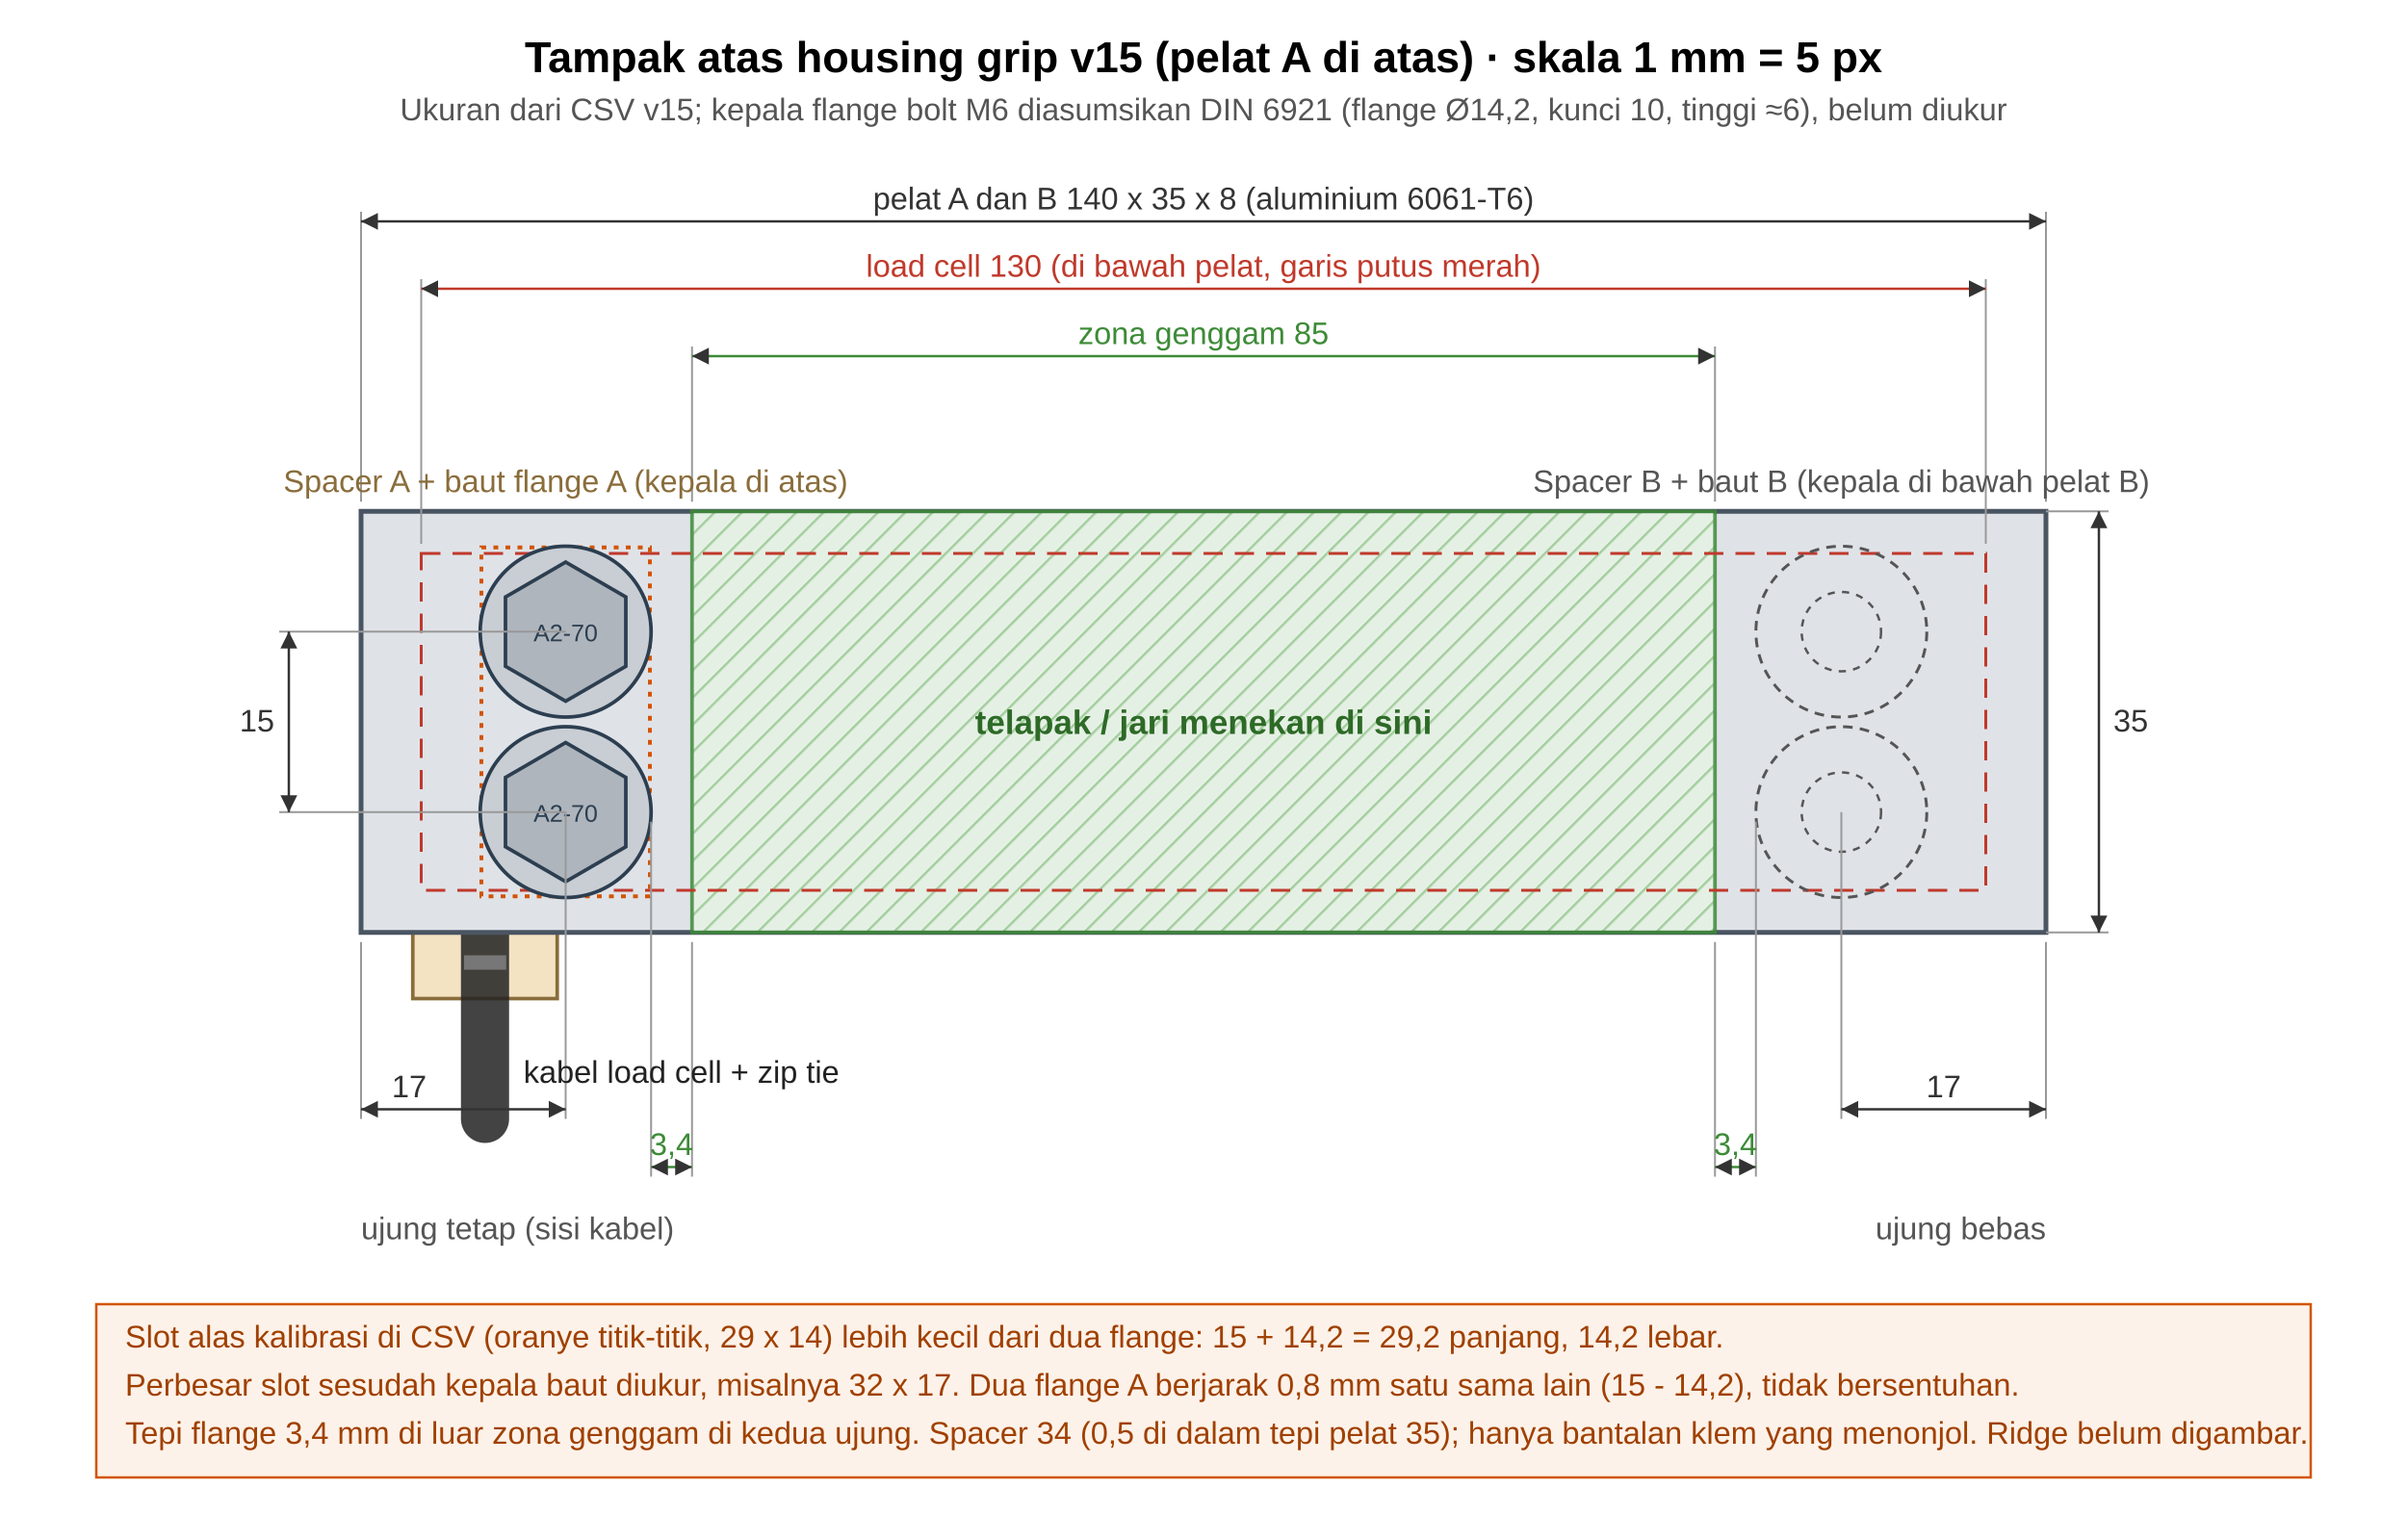
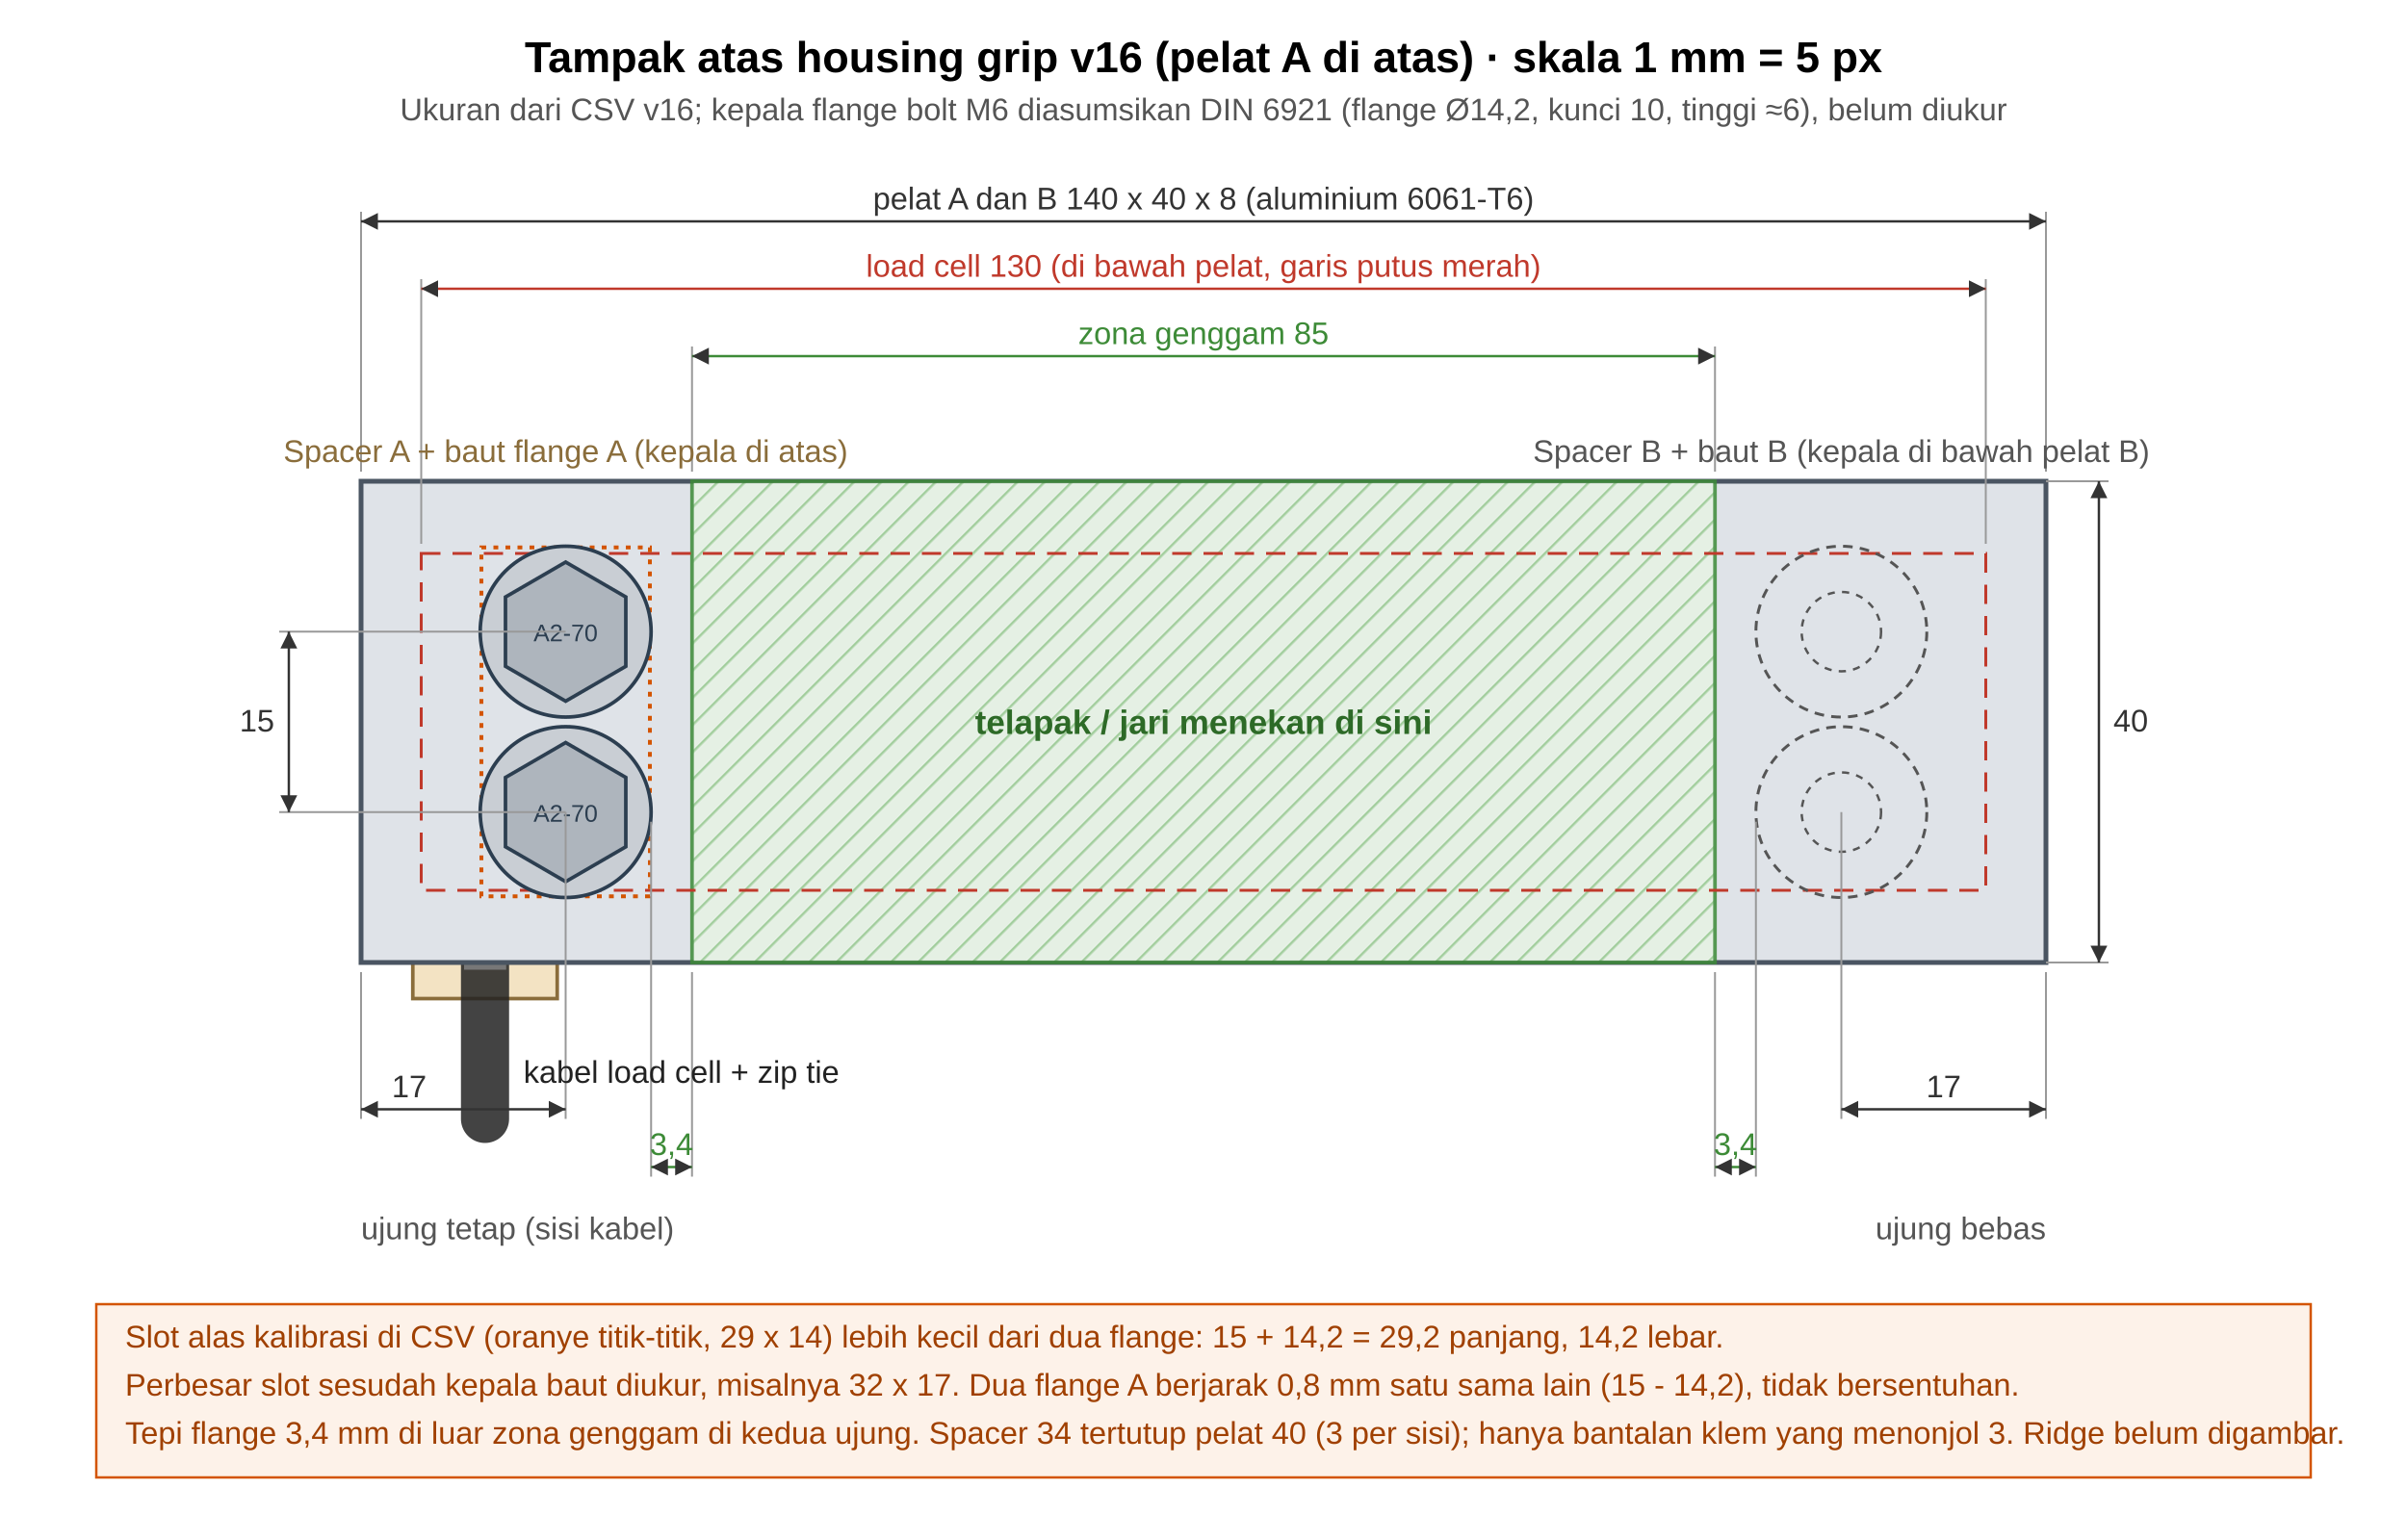
<svg xmlns="http://www.w3.org/2000/svg" width="1000" height="640" viewBox="0 0 1000 640" font-family="Segoe UI, Arial, sans-serif" font-size="13">
  <defs>
    <pattern id="grip" width="8" height="8" patternUnits="userSpaceOnUse" patternTransform="rotate(45)">
      <rect width="8" height="8" fill="#e6f2e3" />
      <line x1="0" y1="0" x2="0" y2="8" stroke="#9ccc94" stroke-width="2" />
    </pattern>
    <marker id="ar" viewBox="0 0 10 10" refX="10" refY="5" markerWidth="7" markerHeight="7" orient="auto-start-reverse">
      <path d="M0,0 L10,5 L0,10 z" fill="#333" />
    </marker>
  </defs>
  <rect width="1000" height="640" fill="#ffffff" />
-   <text x="500" y="30" text-anchor="middle" font-size="18" font-weight="bold">Tampak atas housing grip v15 (pelat A di atas) · skala 1 mm = 5 px</text>
-   <text x="500" y="50" text-anchor="middle" fill="#555">Ukuran dari CSV v15; kepala flange bolt M6 diasumsikan DIN 6921 (flange Ø14,2, kunci 10, tinggi ≈6), belum diukur</text>
+   <text x="500" y="30" text-anchor="middle" font-size="18" font-weight="bold">Tampak atas housing grip v16 (pelat A di atas) · skala 1 mm = 5 px</text>
+   <text x="500" y="50" text-anchor="middle" fill="#555">Ukuran dari CSV v16; kepala flange bolt M6 diasumsikan DIN 6921 (flange Ø14,2, kunci 10, tinggi ≈6), belum diukur</text>
  <rect x="705.0" y="215.0" width="135.0" height="170.0" fill="none" stroke="#8a6d3b" stroke-width="1.2" stroke-dasharray="5 4" />
  <rect x="160.0" y="215.0" width="135.0" height="170.0" fill="#f3e3c3" stroke="#8a6d3b" stroke-width="1.5" />
  <rect x="171.5" y="385.0" width="60.0" height="30.0" fill="#f3e3c3" stroke="#8a6d3b" stroke-width="1.5" />
  <path d="M 201.5 370.0 L 201.5 465.0" stroke="#222" stroke-width="20.0" stroke-linecap="round" opacity="0.85" />
  <rect x="192.8" y="397.0" width="17.5" height="6.0" fill="#777" />
-   <rect x="150.0" y="212.5" width="700.0" height="175.0" fill="#dfe3e8" stroke="#4a5562" stroke-width="2" />
-   <rect x="287.5" y="212.5" width="425.0" height="175.0" fill="url(#grip)" stroke="#3d8b37" stroke-width="1.5" opacity="0.85" />
+   <rect x="150.0" y="200.0" width="700.0" height="200.0" fill="#dfe3e8" stroke="#4a5562" stroke-width="2" />
+   <rect x="287.5" y="200.0" width="425.0" height="200.0" fill="url(#grip)" stroke="#3d8b37" stroke-width="1.5" opacity="0.85" />
  <rect x="175.0" y="230.0" width="650.0" height="140.0" fill="none" stroke="#c0392b" stroke-width="1.2" stroke-dasharray="8 5" />
  <rect x="200.0" y="227.5" width="70.0" height="145.0" fill="none" stroke="#d35400" stroke-width="1.6" stroke-dasharray="2 3" />
  <circle cx="235.0" cy="262.5" r="35.5" fill="#c9ced4" stroke="#2c3e50" stroke-width="1.5" />
  <polygon points="260.0,248.1 235.0,233.6 210.0,248.1 210.0,276.9 235.0,291.4 260.0,276.9" fill="#aeb5bd" stroke="#2c3e50" stroke-width="1.5" />
  <text x="235.0" y="266.5" text-anchor="middle" font-size="10" fill="#2c3e50">A2-70</text>
  <circle cx="765.0" cy="262.5" r="35.5" fill="none" stroke="#555" stroke-width="1.2" stroke-dasharray="4 3" />
  <circle cx="765.0" cy="262.5" r="16.5" fill="none" stroke="#555" stroke-width="1" stroke-dasharray="3 3" />
  <circle cx="235.0" cy="337.5" r="35.5" fill="#c9ced4" stroke="#2c3e50" stroke-width="1.5" />
  <polygon points="260.0,323.1 235.0,308.6 210.0,323.1 210.0,351.9 235.0,366.4 260.0,351.9" fill="#aeb5bd" stroke="#2c3e50" stroke-width="1.5" />
  <text x="235.0" y="341.5" text-anchor="middle" font-size="10" fill="#2c3e50">A2-70</text>
  <circle cx="765.0" cy="337.5" r="35.5" fill="none" stroke="#555" stroke-width="1.2" stroke-dasharray="4 3" />
  <circle cx="765.0" cy="337.5" r="16.5" fill="none" stroke="#555" stroke-width="1" stroke-dasharray="3 3" />
-   <line x1="150.0" y1="208.5" x2="150.0" y2="88.0" stroke="#999" stroke-width="0.8" />
-   <line x1="850.0" y1="208.5" x2="850.0" y2="88.0" stroke="#999" stroke-width="0.8" />
+   <line x1="150.0" y1="196.0" x2="150.0" y2="88.0" stroke="#999" stroke-width="0.8" />
+   <line x1="850.0" y1="196.0" x2="850.0" y2="88.0" stroke="#999" stroke-width="0.8" />
  <line x1="150.0" y1="92.0" x2="850.0" y2="92.0" stroke="#333" stroke-width="1" marker-start="url(#ar)" marker-end="url(#ar)" />
-   <text x="500.0" y="87.0" text-anchor="middle" fill="#333">pelat A dan B 140 x 35 x 8 (aluminium 6061-T6)</text>
+   <text x="500.0" y="87.0" text-anchor="middle" fill="#333">pelat A dan B 140 x 40 x 8 (aluminium 6061-T6)</text>
  <line x1="175.0" y1="226.0" x2="175.0" y2="116.0" stroke="#999" stroke-width="0.8" />
  <line x1="825.0" y1="226.0" x2="825.0" y2="116.0" stroke="#999" stroke-width="0.8" />
  <line x1="175.0" y1="120.0" x2="825.0" y2="120.0" stroke="#c0392b" stroke-width="1" marker-start="url(#ar)" marker-end="url(#ar)" />
  <text x="500.0" y="115.0" text-anchor="middle" fill="#c0392b">load cell 130 (di bawah pelat, garis putus merah)</text>
-   <line x1="287.5" y1="208.5" x2="287.5" y2="144.0" stroke="#999" stroke-width="0.8" />
-   <line x1="712.5" y1="208.5" x2="712.5" y2="144.0" stroke="#999" stroke-width="0.8" />
+   <line x1="287.5" y1="196.0" x2="287.5" y2="144.0" stroke="#999" stroke-width="0.8" />
+   <line x1="712.5" y1="196.0" x2="712.5" y2="144.0" stroke="#999" stroke-width="0.8" />
  <line x1="287.5" y1="148.0" x2="712.5" y2="148.0" stroke="#3d8b37" stroke-width="1" marker-start="url(#ar)" marker-end="url(#ar)" />
  <text x="500.0" y="143.0" text-anchor="middle" fill="#3d8b37">zona genggam 85</text>
-   <line x1="150.0" y1="391.5" x2="150.0" y2="465.0" stroke="#999" stroke-width="0.8" />
+   <line x1="150.0" y1="404.0" x2="150.0" y2="465.0" stroke="#999" stroke-width="0.8" />
  <line x1="235.0" y1="337.5" x2="235.0" y2="465.0" stroke="#999" stroke-width="0.8" />
  <line x1="150.0" y1="461.0" x2="235.0" y2="461.0" stroke="#333" stroke-width="1" marker-start="url(#ar)" marker-end="url(#ar)" />
  <text x="170.0" y="456.0" text-anchor="middle" fill="#333">17</text>
  <line x1="270.5" y1="341.5" x2="270.5" y2="489.0" stroke="#999" stroke-width="0.8" />
-   <line x1="287.5" y1="391.5" x2="287.5" y2="489.0" stroke="#999" stroke-width="0.8" />
+   <line x1="287.5" y1="404.0" x2="287.5" y2="489.0" stroke="#999" stroke-width="0.8" />
  <line x1="270.5" y1="485.0" x2="287.5" y2="485.0" stroke="#3d8b37" stroke-width="1" marker-start="url(#ar)" marker-end="url(#ar)" />
  <text x="279.0" y="480.0" text-anchor="middle" fill="#3d8b37">3,4</text>
  <line x1="765.0" y1="337.5" x2="765.0" y2="465.0" stroke="#999" stroke-width="0.8" />
-   <line x1="850.0" y1="391.5" x2="850.0" y2="465.0" stroke="#999" stroke-width="0.8" />
+   <line x1="850.0" y1="404.0" x2="850.0" y2="465.0" stroke="#999" stroke-width="0.8" />
  <line x1="765.0" y1="461.0" x2="850.0" y2="461.0" stroke="#333" stroke-width="1" marker-start="url(#ar)" marker-end="url(#ar)" />
  <text x="807.5" y="456.0" text-anchor="middle" fill="#333">17</text>
  <line x1="729.5" y1="341.5" x2="729.5" y2="489.0" stroke="#999" stroke-width="0.8" />
-   <line x1="712.5" y1="391.5" x2="712.5" y2="489.0" stroke="#999" stroke-width="0.8" />
+   <line x1="712.5" y1="404.0" x2="712.5" y2="489.0" stroke="#999" stroke-width="0.8" />
  <line x1="712.5" y1="485.0" x2="729.5" y2="485.0" stroke="#3d8b37" stroke-width="1" marker-start="url(#ar)" marker-end="url(#ar)" />
  <text x="721.0" y="480.0" text-anchor="middle" fill="#3d8b37">3,4</text>
  <line x1="116.0" y1="262.5" x2="235.0" y2="262.5" stroke="#999" stroke-width="0.8" />
  <line x1="116.0" y1="337.5" x2="235.0" y2="337.5" stroke="#999" stroke-width="0.8" />
  <line x1="120.0" y1="262.5" x2="120.0" y2="337.5" stroke="#333" stroke-width="1" marker-start="url(#ar)" marker-end="url(#ar)" />
  <text x="114.0" y="304.0" text-anchor="end" fill="#333">15</text>
-   <line x1="850.0" y1="212.5" x2="876.0" y2="212.5" stroke="#999" stroke-width="0.8" />
-   <line x1="850.0" y1="387.5" x2="876.0" y2="387.5" stroke="#999" stroke-width="0.8" />
-   <line x1="872.0" y1="212.5" x2="872.0" y2="387.5" stroke="#333" stroke-width="1" marker-start="url(#ar)" marker-end="url(#ar)" />
-   <text x="878.0" y="304.0" text-anchor="start" fill="#333">35</text>
+   <line x1="850.0" y1="200.0" x2="876.0" y2="200.0" stroke="#999" stroke-width="0.8" />
+   <line x1="850.0" y1="400.0" x2="876.0" y2="400.0" stroke="#999" stroke-width="0.8" />
+   <line x1="872.0" y1="200.0" x2="872.0" y2="400.0" stroke="#333" stroke-width="1" marker-start="url(#ar)" marker-end="url(#ar)" />
+   <text x="878.0" y="304.0" text-anchor="start" fill="#333">40</text>
  <text x="500.0" y="305.0" fill="#2d6a27" text-anchor="middle" font-size="14" font-weight="bold">telapak / jari menekan di sini</text>
-   <text x="235.0" y="204.5" fill="#8a6d3b" text-anchor="middle" font-size="13">Spacer A + baut flange A (kepala di atas)</text>
-   <text x="765.0" y="204.5" fill="#555" text-anchor="middle" font-size="13">Spacer B + baut B (kepala di bawah pelat B)</text>
+   <text x="235.0" y="192.0" fill="#8a6d3b" text-anchor="middle" font-size="13">Spacer A + baut flange A (kepala di atas)</text>
+   <text x="765.0" y="192.0" fill="#555" text-anchor="middle" font-size="13">Spacer B + baut B (kepala di bawah pelat B)</text>
  <text x="217.5" y="450.0" fill="#222" text-anchor="start" font-size="13">kabel load cell + zip tie</text>
  <text x="150.0" y="515.0" fill="#555" text-anchor="start" font-size="13">ujung tetap (sisi kabel)</text>
  <text x="850.0" y="515.0" fill="#555" text-anchor="end" font-size="13">ujung bebas</text>
  <rect x="40" y="542" width="920" height="72" fill="#fdf2e9" stroke="#d35400" stroke-width="1" />
  <text x="52.0" y="560.0" fill="#a04000" text-anchor="start" font-size="13">Slot alas kalibrasi di CSV (oranye titik-titik, 29 x 14) lebih kecil dari dua flange: 15 + 14,2 = 29,2 panjang, 14,2 lebar.</text>
  <text x="52.0" y="580.0" fill="#a04000" text-anchor="start" font-size="13">Perbesar slot sesudah kepala baut diukur, misalnya 32 x 17. Dua flange A berjarak 0,8 mm satu sama lain (15 - 14,2), tidak bersentuhan.</text>
-   <text x="52.0" y="600.0" fill="#a04000" text-anchor="start" font-size="13">Tepi flange 3,4 mm di luar zona genggam di kedua ujung. Spacer 34 (0,5 di dalam tepi pelat 35); hanya bantalan klem yang menonjol. Ridge belum digambar.</text>
+   <text x="52.0" y="600.0" fill="#a04000" text-anchor="start" font-size="13">Tepi flange 3,4 mm di luar zona genggam di kedua ujung. Spacer 34 tertutup pelat 40 (3 per sisi); hanya bantalan klem yang menonjol 3. Ridge belum digambar.</text>
</svg>
